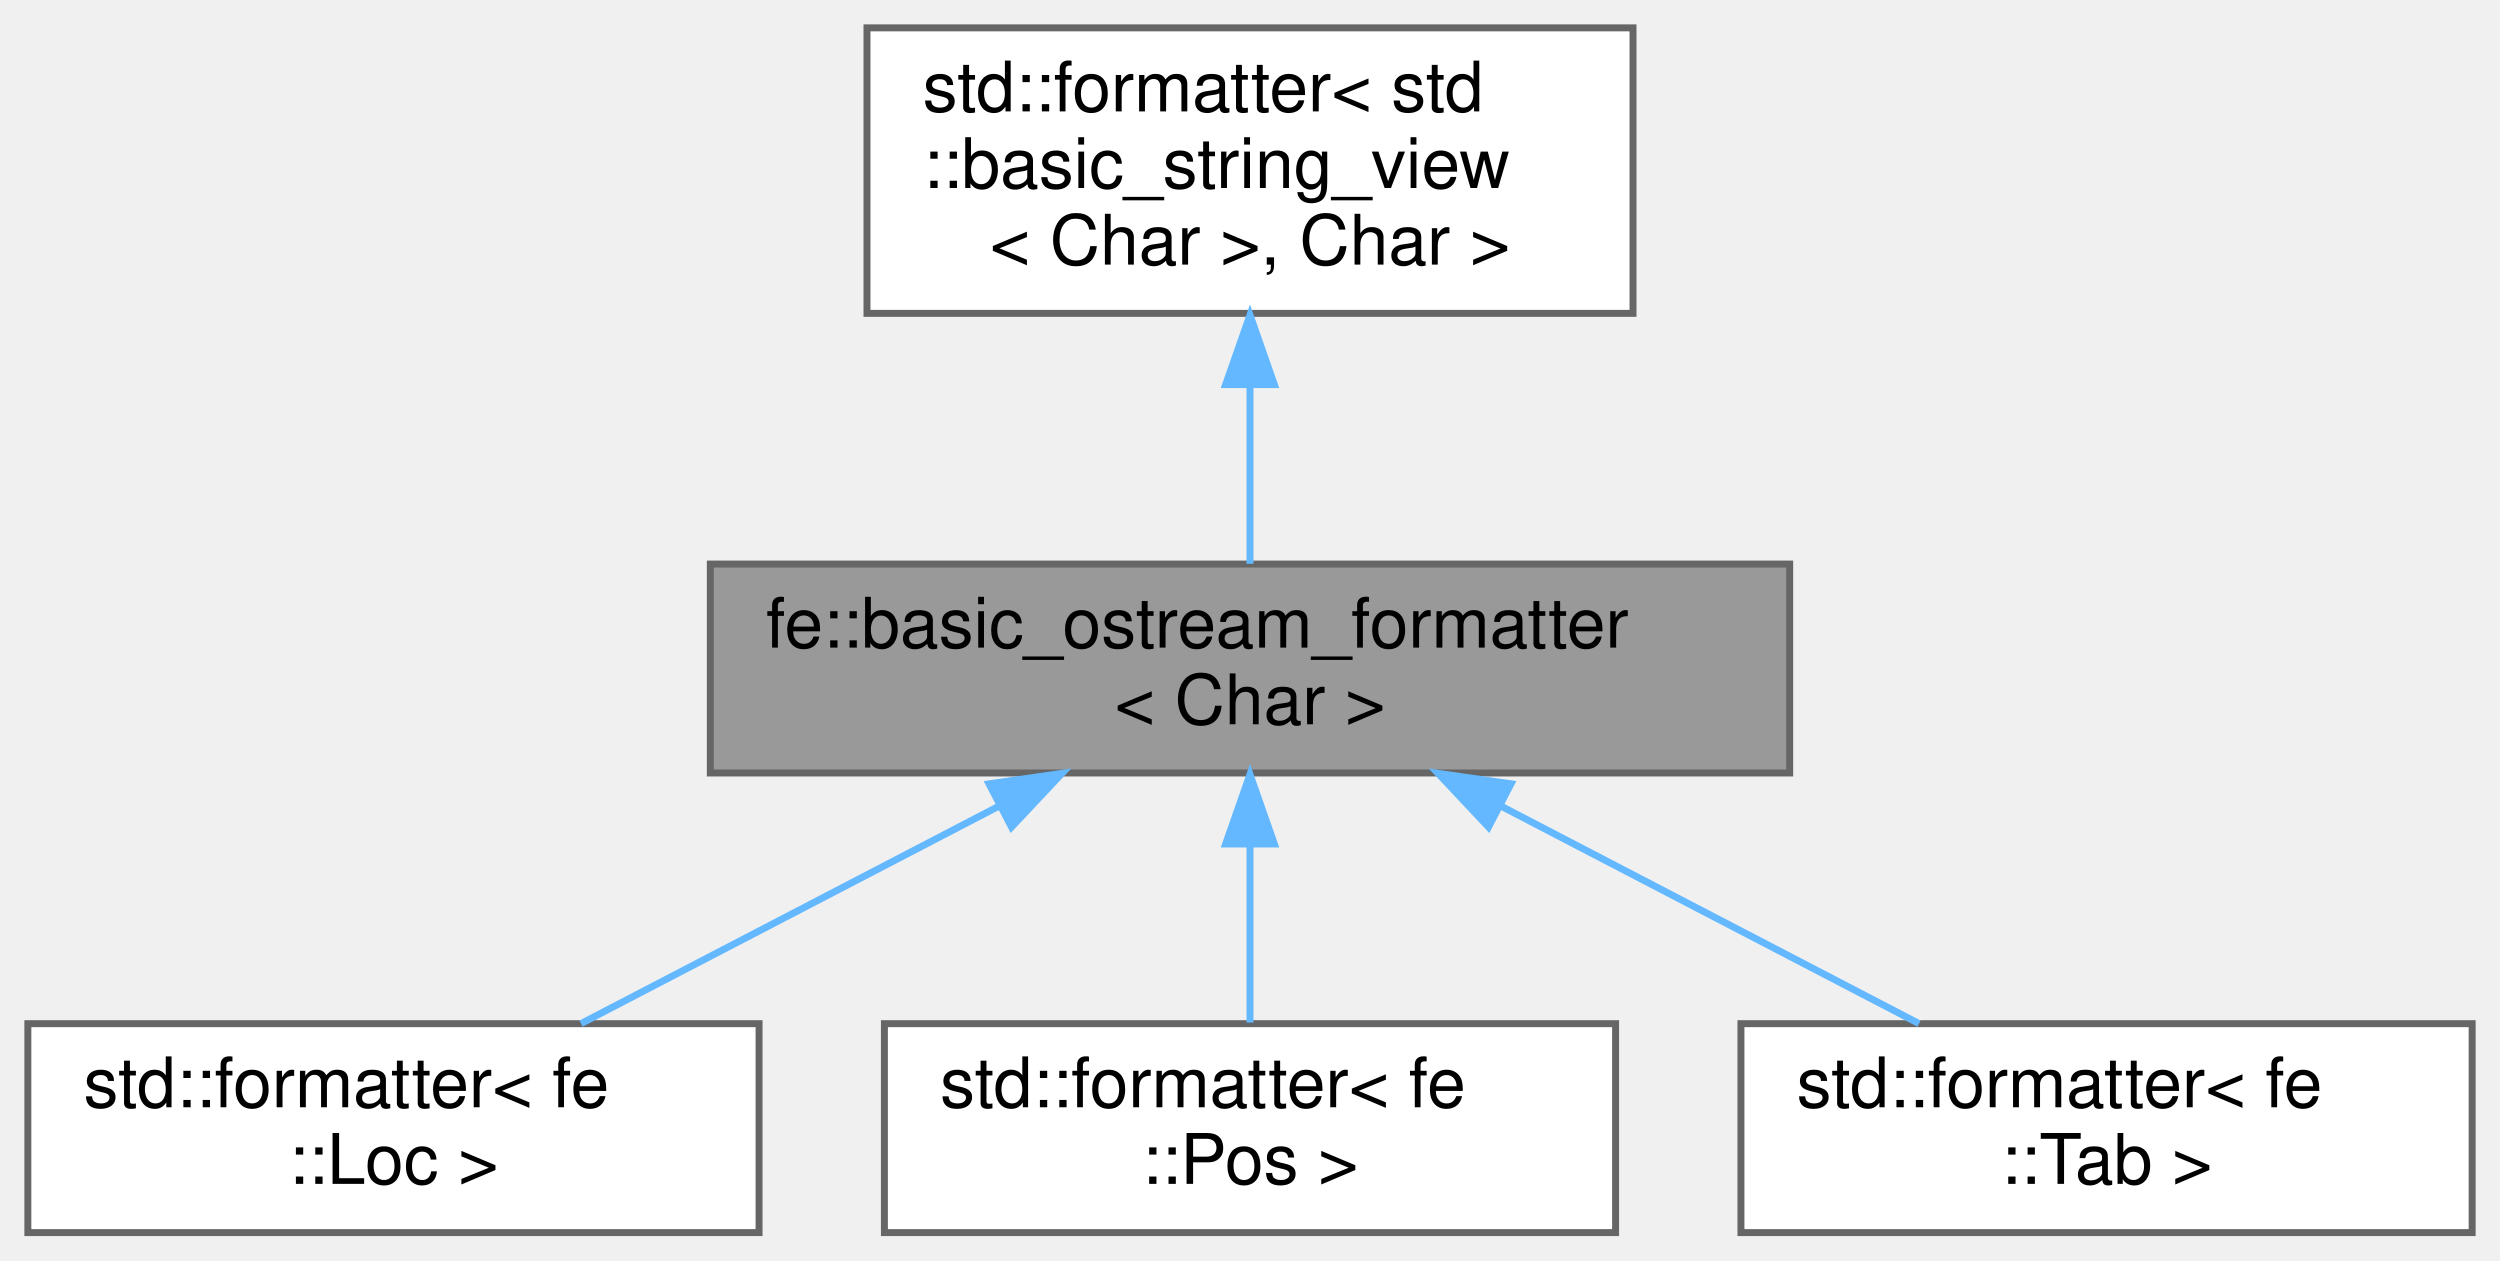
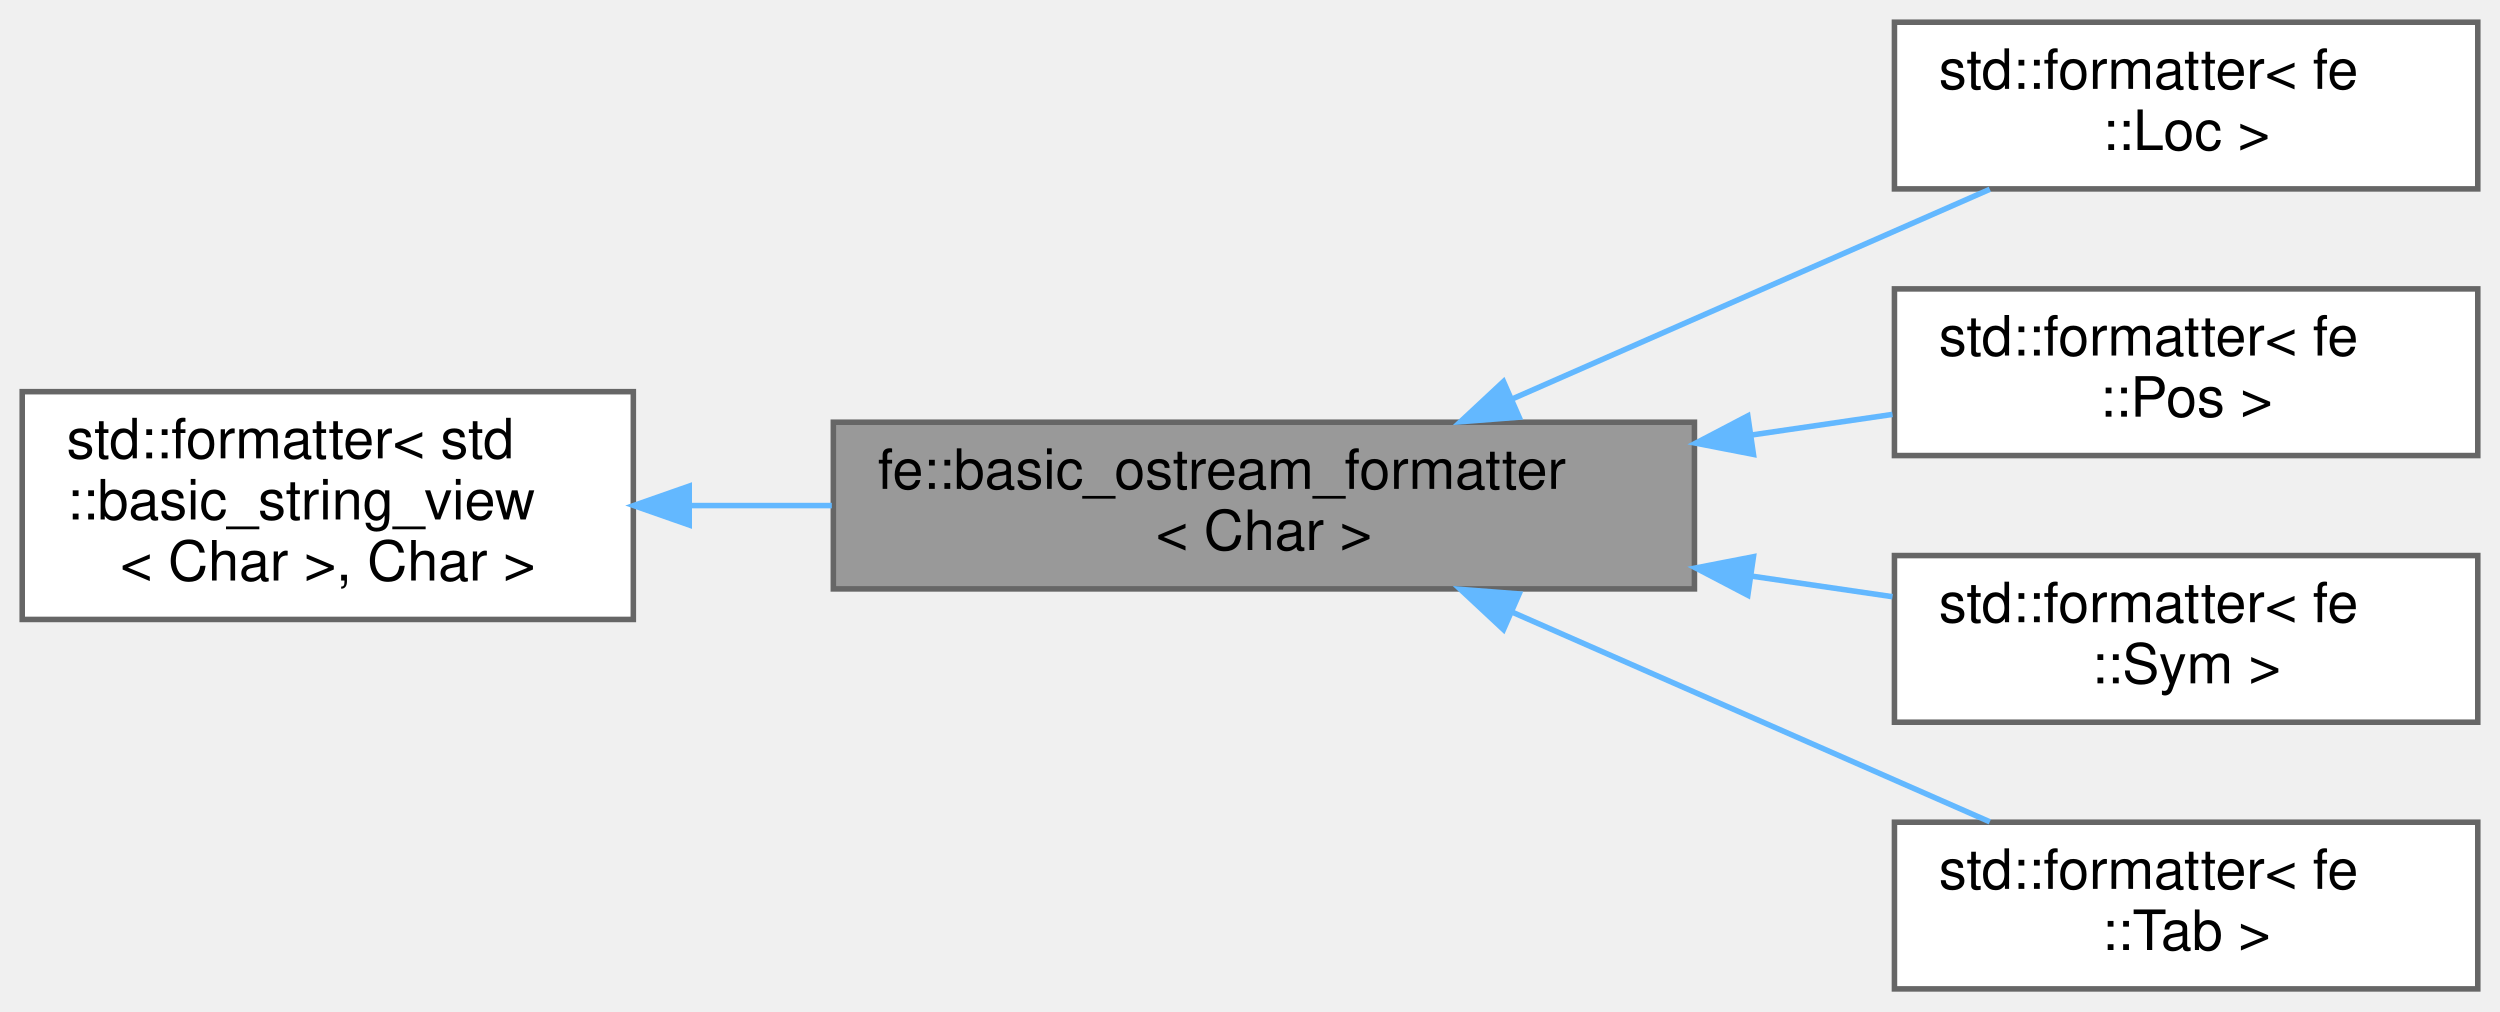
- <svg xmlns="http://www.w3.org/2000/svg" xmlns:xlink="http://www.w3.org/1999/xlink" width="359pt" height="181pt" viewBox="0.00 0.00 359.00 181.00">
-   <g id="graph0" class="graph" transform="scale(1 1) rotate(0) translate(4 177)">
+ <svg xmlns="http://www.w3.org/2000/svg" xmlns:xlink="http://www.w3.org/1999/xlink" width="450pt" height="182pt" viewBox="0.00 0.00 450.00 182.00">
+   <g id="graph0" class="graph" transform="scale(1 1) rotate(0) translate(4 178)">
    <g id="Node000001" class="node">
      <g id="a_Node000001">
        <a xlink:title="Make types that support ostream operators available for std::format.">
-           <polygon fill="#999999" stroke="#666666" points="253,-96 98,-96 98,-66 253,-66 253,-96" />
-           <text text-anchor="start" x="106" y="-84" font-family="Helvetica,sans-Serif" font-size="10.00">fe::basic_ostream_formatter</text>
-           <text text-anchor="middle" x="175.5" y="-73" font-family="Helvetica,sans-Serif" font-size="10.00">&lt; Char &gt;</text>
+           <polygon fill="#999999" stroke="#666666" points="301,-102 146,-102 146,-72 301,-72 301,-102" />
+           <text text-anchor="start" x="154" y="-90" font-family="Helvetica,sans-Serif" font-size="10.00">fe::basic_ostream_formatter</text>
+           <text text-anchor="middle" x="223.5" y="-79" font-family="Helvetica,sans-Serif" font-size="10.00">&lt; Char &gt;</text>
        </a>
      </g>
    </g>
    <g id="Node000003" class="node">
      <g id="a_Node000003">
        <a xlink:href="structstd_1_1formatter_3_01fe_1_1Loc_01_4.html" target="_top" xlink:title=" ">
-           <polygon fill="white" stroke="#666666" points="105,-30 0,-30 0,0 105,0 105,-30" />
-           <text text-anchor="start" x="8" y="-18" font-family="Helvetica,sans-Serif" font-size="10.00">std::formatter&lt; fe</text>
-           <text text-anchor="middle" x="52.5" y="-7" font-family="Helvetica,sans-Serif" font-size="10.00">::Loc &gt;</text>
+           <polygon fill="white" stroke="#666666" points="442,-174 337,-174 337,-144 442,-144 442,-174" />
+           <text text-anchor="start" x="345" y="-162" font-family="Helvetica,sans-Serif" font-size="10.00">std::formatter&lt; fe</text>
+           <text text-anchor="middle" x="389.5" y="-151" font-family="Helvetica,sans-Serif" font-size="10.00">::Loc &gt;</text>
        </a>
      </g>
    </g>
    <g id="edge2_Node000001_Node000003" class="edge">
      <g id="a_edge2_Node000001_Node000003">
        <a xlink:title=" ">
-           <path fill="none" stroke="#63b8ff" d="M139.45,-61.24C120.25,-51.25 97.04,-39.18 79.43,-30.01" />
-           <polygon fill="#63b8ff" stroke="#63b8ff" points="138.02,-64.44 148.51,-65.95 141.25,-58.23 138.02,-64.44" />
+           <path fill="none" stroke="#63b8ff" d="M268.09,-106.14C295.04,-117.97 329.14,-132.94 354.17,-143.93" />
+           <polygon fill="#63b8ff" stroke="#63b8ff" points="269.44,-102.91 258.88,-102.09 266.63,-109.32 269.44,-102.91" />
        </a>
      </g>
    </g>
    <g id="Node000004" class="node">
      <g id="a_Node000004">
        <a xlink:href="structstd_1_1formatter_3_01fe_1_1Pos_01_4.html" target="_top" xlink:title=" ">
-           <polygon fill="white" stroke="#666666" points="228,-30 123,-30 123,0 228,0 228,-30" />
-           <text text-anchor="start" x="131" y="-18" font-family="Helvetica,sans-Serif" font-size="10.00">std::formatter&lt; fe</text>
-           <text text-anchor="middle" x="175.5" y="-7" font-family="Helvetica,sans-Serif" font-size="10.00">::Pos &gt;</text>
+           <polygon fill="white" stroke="#666666" points="442,-126 337,-126 337,-96 442,-96 442,-126" />
+           <text text-anchor="start" x="345" y="-114" font-family="Helvetica,sans-Serif" font-size="10.00">std::formatter&lt; fe</text>
+           <text text-anchor="middle" x="389.5" y="-103" font-family="Helvetica,sans-Serif" font-size="10.00">::Pos &gt;</text>
        </a>
      </g>
    </g>
    <g id="edge3_Node000001_Node000004" class="edge">
      <g id="a_edge3_Node000001_Node000004">
        <a xlink:title=" ">
-           <path fill="none" stroke="#63b8ff" d="M175.5,-55.54C175.5,-46.96 175.5,-37.61 175.5,-30.16" />
-           <polygon fill="#63b8ff" stroke="#63b8ff" points="172,-55.8 175.5,-65.8 179,-55.8 172,-55.8" />
+           <path fill="none" stroke="#63b8ff" d="M311.36,-99.71C319.99,-100.97 328.55,-102.23 336.65,-103.41" />
+           <polygon fill="#63b8ff" stroke="#63b8ff" points="311.62,-96.21 301.22,-98.23 310.61,-103.14 311.62,-96.21" />
        </a>
      </g>
    </g>
    <g id="Node000005" class="node">
      <g id="a_Node000005">
-         <a xlink:href="structstd_1_1formatter_3_01fe_1_1Tab_01_4.html" target="_top" xlink:title=" ">
-           <polygon fill="white" stroke="#666666" points="351,-30 246,-30 246,0 351,0 351,-30" />
-           <text text-anchor="start" x="254" y="-18" font-family="Helvetica,sans-Serif" font-size="10.00">std::formatter&lt; fe</text>
-           <text text-anchor="middle" x="298.5" y="-7" font-family="Helvetica,sans-Serif" font-size="10.00">::Tab &gt;</text>
+         <a xlink:href="structstd_1_1formatter_3_01fe_1_1Sym_01_4.html" target="_top" xlink:title=" ">
+           <polygon fill="white" stroke="#666666" points="442,-78 337,-78 337,-48 442,-48 442,-78" />
+           <text text-anchor="start" x="345" y="-66" font-family="Helvetica,sans-Serif" font-size="10.00">std::formatter&lt; fe</text>
+           <text text-anchor="middle" x="389.5" y="-55" font-family="Helvetica,sans-Serif" font-size="10.00">::Sym &gt;</text>
        </a>
      </g>
    </g>
    <g id="edge4_Node000001_Node000005" class="edge">
      <g id="a_edge4_Node000001_Node000005">
        <a xlink:title=" ">
-           <path fill="none" stroke="#63b8ff" d="M211.55,-61.24C230.75,-51.25 253.96,-39.18 271.57,-30.01" />
-           <polygon fill="#63b8ff" stroke="#63b8ff" points="209.75,-58.23 202.49,-65.95 212.98,-64.44 209.75,-58.23" />
+           <path fill="none" stroke="#63b8ff" d="M311.36,-74.29C319.99,-73.03 328.55,-71.77 336.65,-70.59" />
+           <polygon fill="#63b8ff" stroke="#63b8ff" points="310.61,-70.86 301.22,-75.77 311.62,-77.79 310.61,-70.86" />
+         </a>
+       </g>
+     </g>
+     <g id="Node000006" class="node">
+       <g id="a_Node000006">
+         <a xlink:href="structstd_1_1formatter_3_01fe_1_1Tab_01_4.html" target="_top" xlink:title=" ">
+           <polygon fill="white" stroke="#666666" points="442,-30 337,-30 337,0 442,0 442,-30" />
+           <text text-anchor="start" x="345" y="-18" font-family="Helvetica,sans-Serif" font-size="10.00">std::formatter&lt; fe</text>
+           <text text-anchor="middle" x="389.5" y="-7" font-family="Helvetica,sans-Serif" font-size="10.00">::Tab &gt;</text>
+         </a>
+       </g>
+     </g>
+     <g id="edge5_Node000001_Node000006" class="edge">
+       <g id="a_edge5_Node000001_Node000006">
+         <a xlink:title=" ">
+           <path fill="none" stroke="#63b8ff" d="M268.09,-67.86C295.04,-56.03 329.14,-41.06 354.17,-30.07" />
+           <polygon fill="#63b8ff" stroke="#63b8ff" points="266.63,-64.68 258.88,-71.91 269.44,-71.09 266.63,-64.68" />
        </a>
      </g>
    </g>
    <g id="Node000002" class="node">
      <g id="a_Node000002">
        <a xlink:title=" ">
-           <polygon fill="white" stroke="#666666" points="230.5,-173 120.5,-173 120.5,-132 230.5,-132 230.5,-173" />
-           <text text-anchor="start" x="128.5" y="-161" font-family="Helvetica,sans-Serif" font-size="10.00">std::formatter&lt; std</text>
-           <text text-anchor="start" x="128.5" y="-150" font-family="Helvetica,sans-Serif" font-size="10.00">::basic_string_view</text>
-           <text text-anchor="middle" x="175.5" y="-139" font-family="Helvetica,sans-Serif" font-size="10.00">&lt; Char &gt;, Char &gt;</text>
+           <polygon fill="white" stroke="#666666" points="110,-107.5 0,-107.5 0,-66.5 110,-66.5 110,-107.5" />
+           <text text-anchor="start" x="8" y="-95.5" font-family="Helvetica,sans-Serif" font-size="10.00">std::formatter&lt; std</text>
+           <text text-anchor="start" x="8" y="-84.5" font-family="Helvetica,sans-Serif" font-size="10.00">::basic_string_view</text>
+           <text text-anchor="middle" x="55" y="-73.5" font-family="Helvetica,sans-Serif" font-size="10.00">&lt; Char &gt;, Char &gt;</text>
        </a>
      </g>
    </g>
    <g id="edge1_Node000001_Node000002" class="edge">
      <g id="a_edge1_Node000001_Node000002">
        <a xlink:title=" ">
-           <path fill="none" stroke="#63b8ff" d="M175.5,-121.66C175.5,-112.76 175.5,-103.42 175.5,-96.04" />
-           <polygon fill="#63b8ff" stroke="#63b8ff" points="172,-121.77 175.5,-131.77 179,-121.77 172,-121.77" />
+           <path fill="none" stroke="#63b8ff" d="M120.12,-87C128.51,-87 137.16,-87 145.73,-87" />
+           <polygon fill="#63b8ff" stroke="#63b8ff" points="120.06,-83.5 110.06,-87 120.06,-90.5 120.06,-83.5" />
        </a>
      </g>
    </g>
  </g>
</svg>
